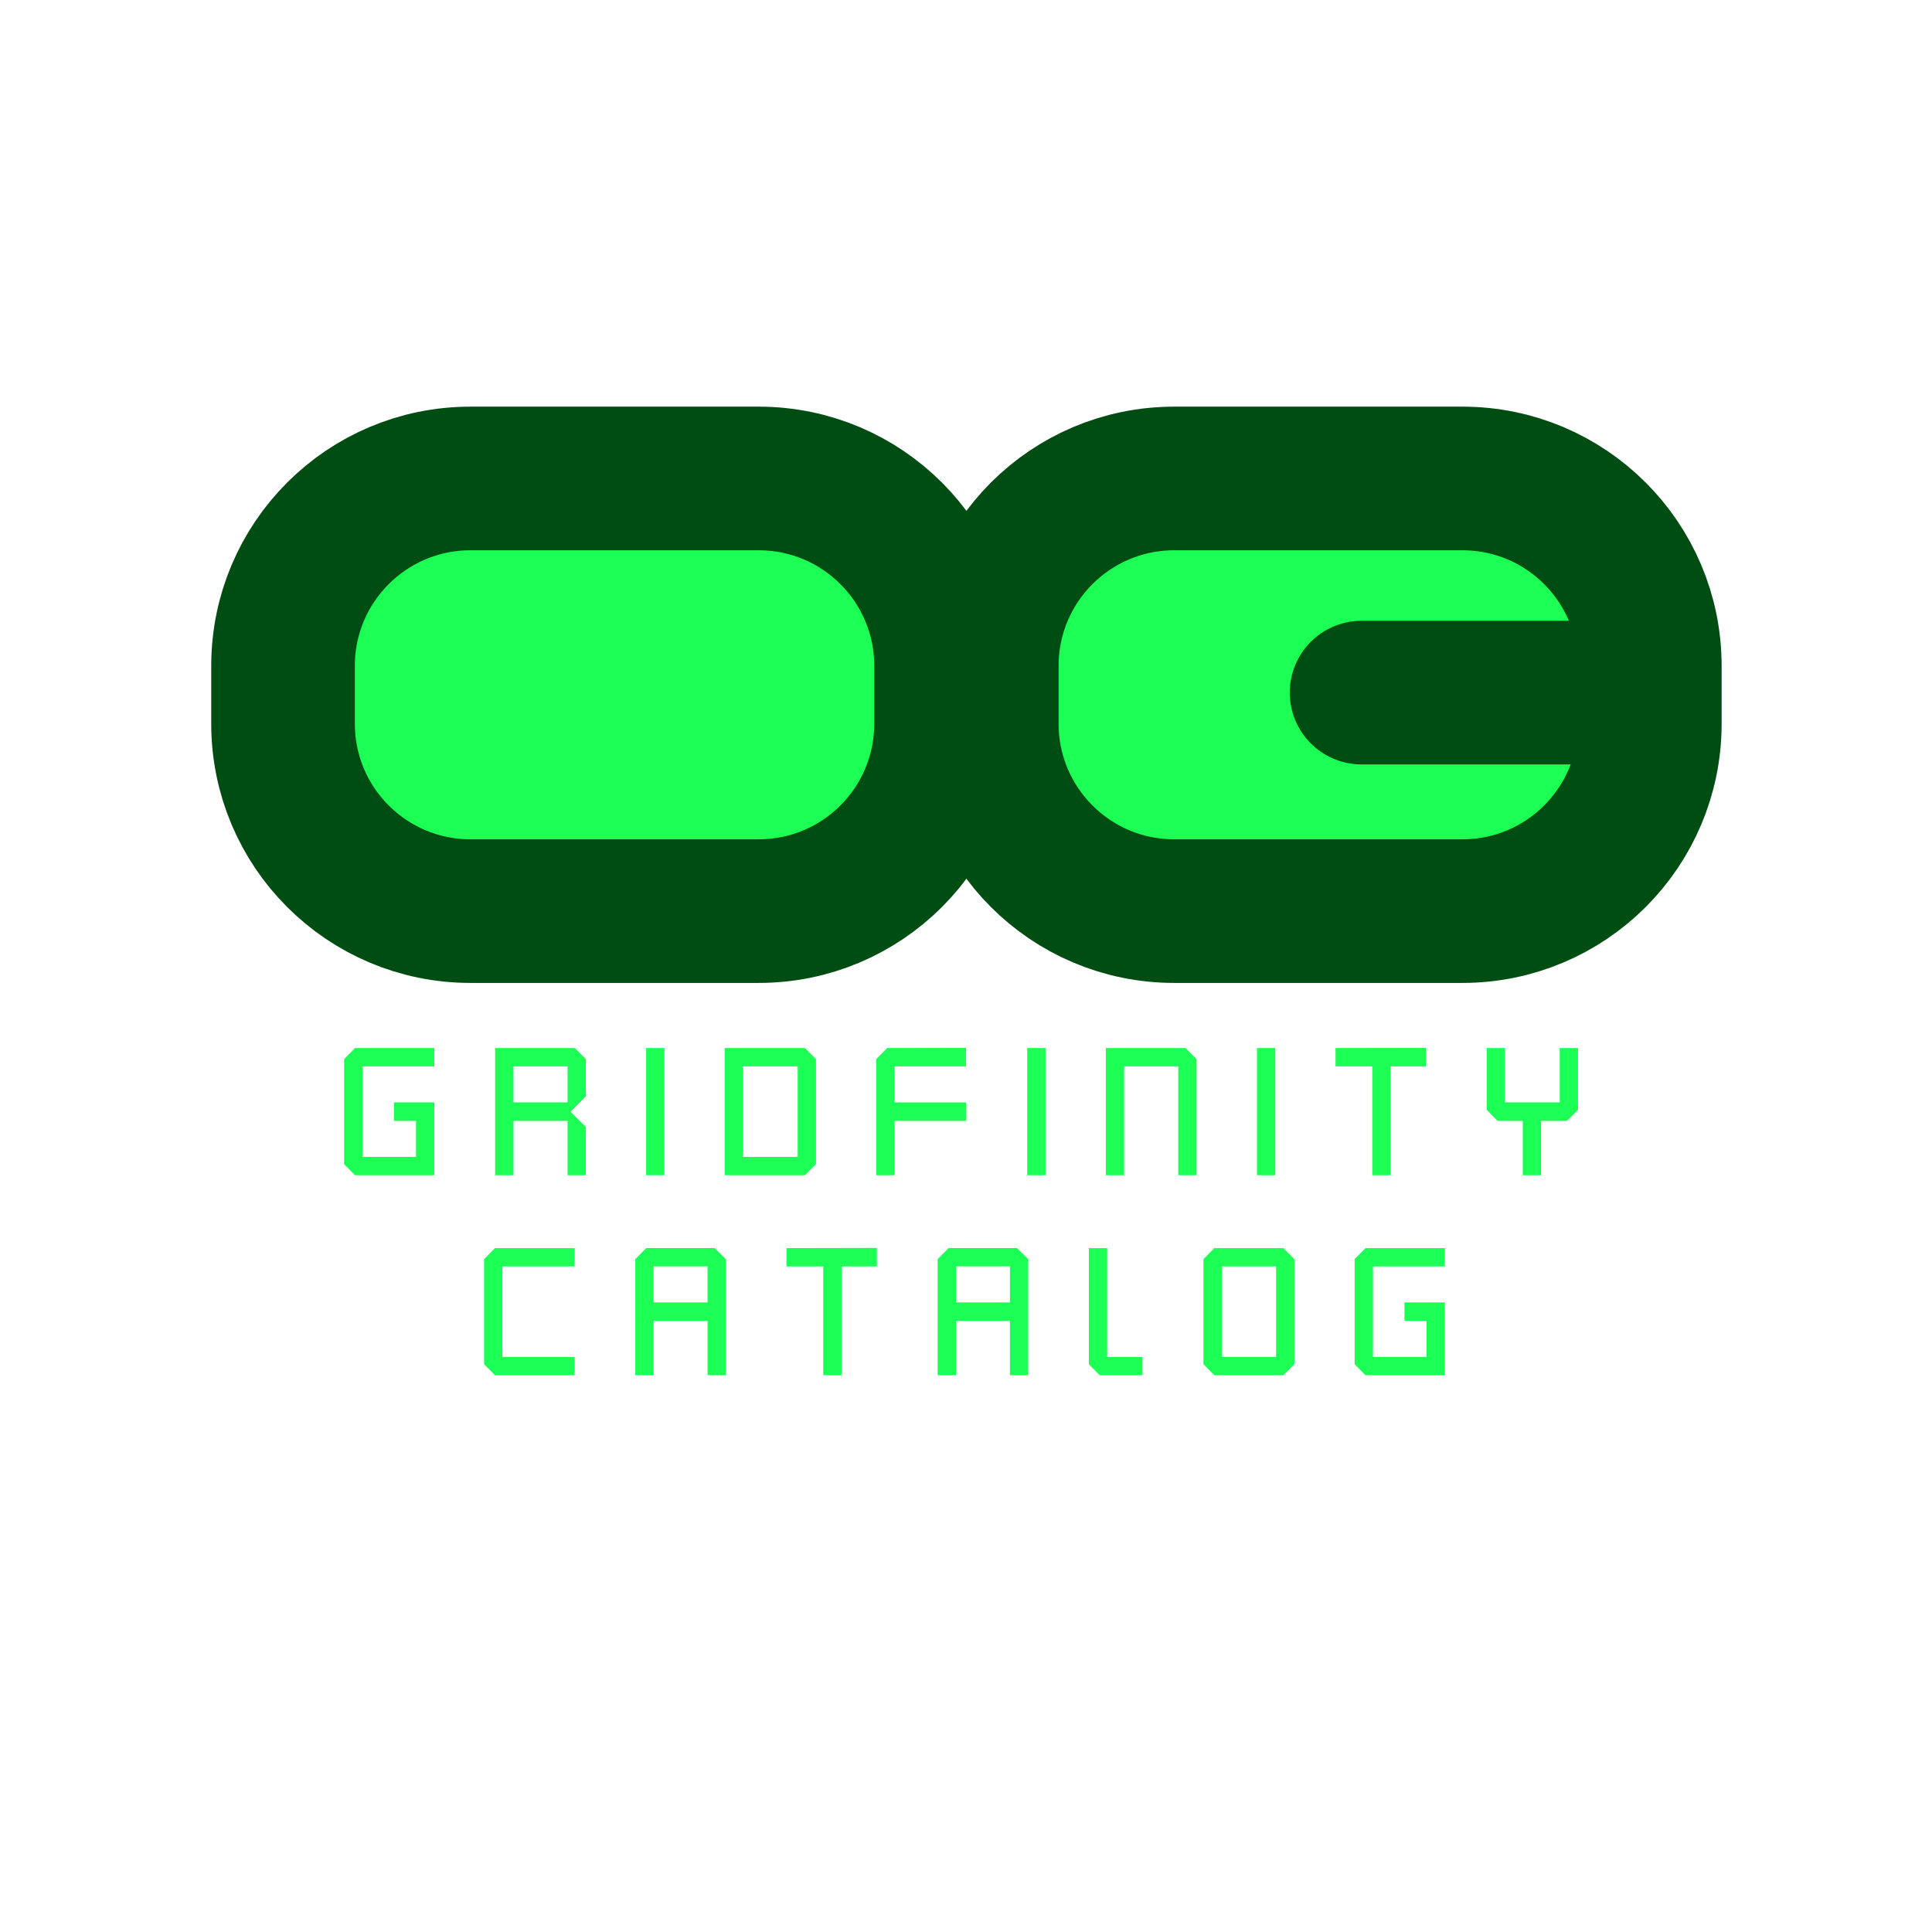
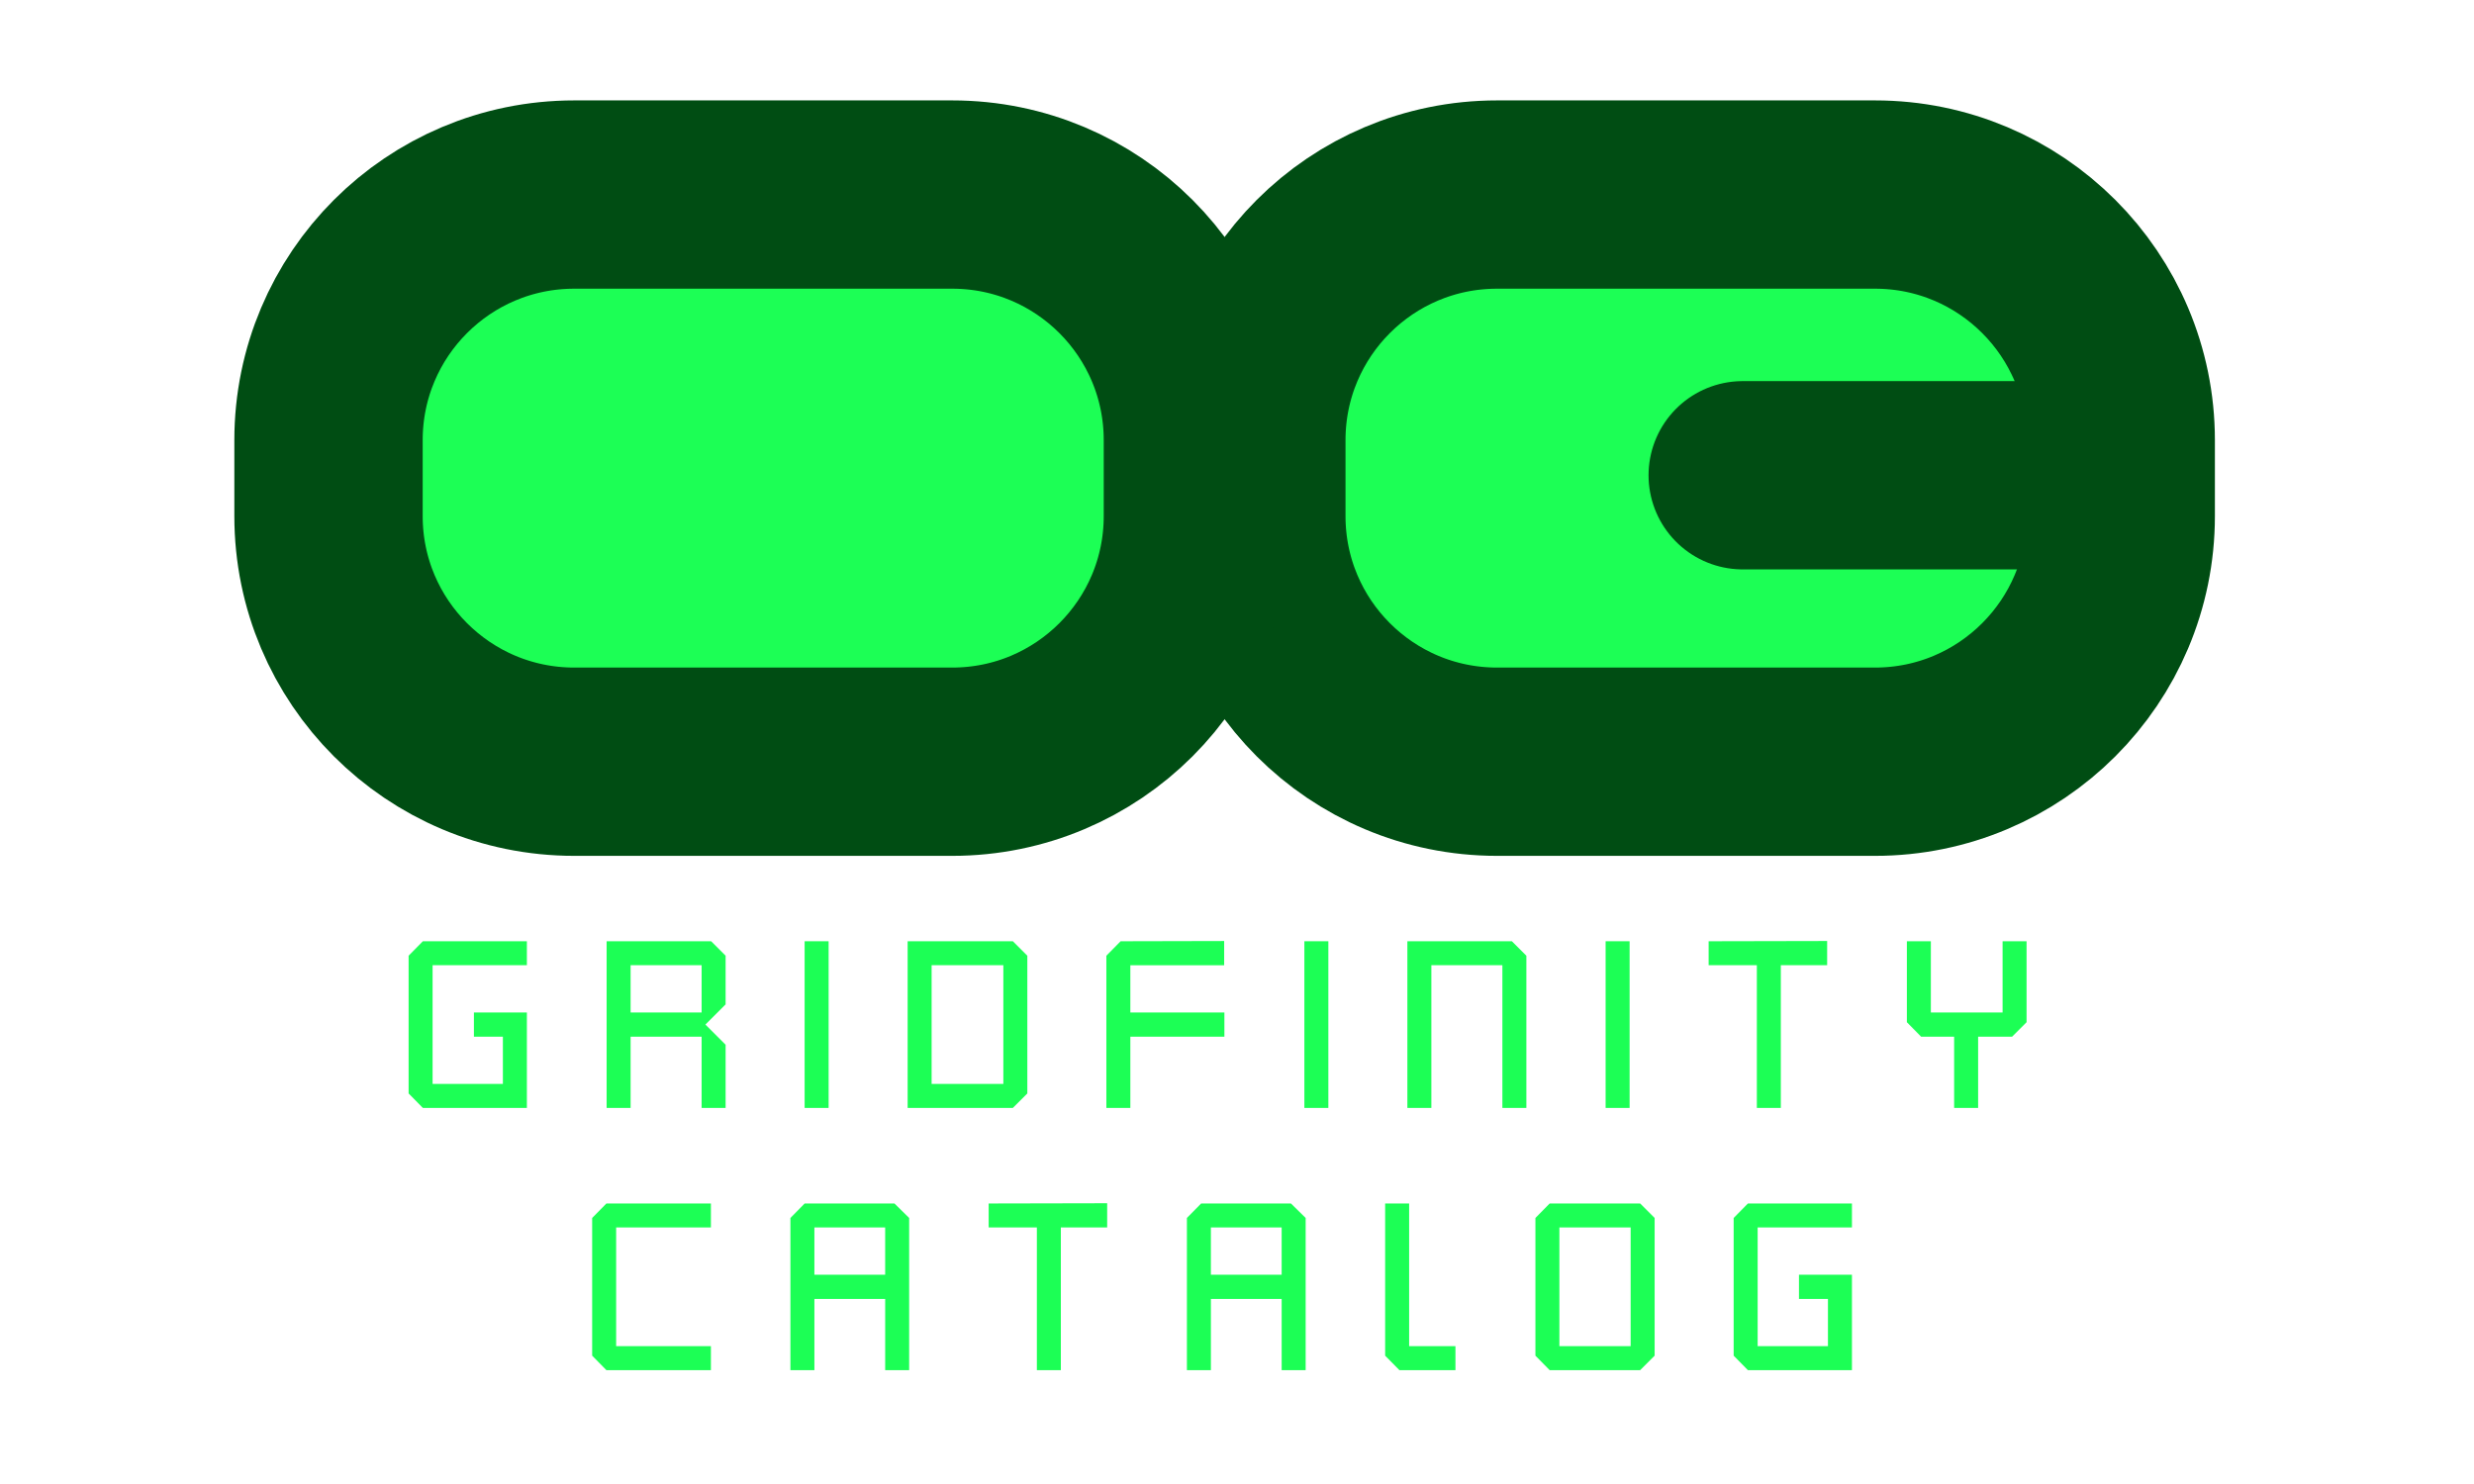
- <svg xmlns="http://www.w3.org/2000/svg" width="1024" height="1024" viewBox="0 0 270.933 270.933" version="1.1" id="svg275">
+ <svg xmlns="http://www.w3.org/2000/svg" width="1000" height="600" viewBox="0 0 264.583 158.75" version="1.1" id="svg275">
  <defs id="defs272" />
  <g id="layer1">
-     <rect style="fill:#1cff55;fill-opacity:1;stroke:#004d13;stroke-width:20.142;stroke-linecap:butt;stroke-linejoin:round;stroke-dasharray:none;stroke-opacity:1;paint-order:normal" id="rect3586" width="60.671" height="92.977" x="-127.769" y="138.383" ry="26.275" transform="rotate(-90)" />
-     <rect style="fill:#1cff55;fill-opacity:1;stroke:#004d13;stroke-width:20.142;stroke-linecap:butt;stroke-linejoin:round;stroke-dasharray:none;stroke-opacity:1;paint-order:normal" id="rect3528" width="60.671" height="92.977" x="-127.769" y="39.692" ry="26.275" transform="rotate(-90)" />
-     <path style="fill:#007012;fill-opacity:1;stroke:#004d13;stroke-width:20.142;stroke-linecap:round;stroke-linejoin:round;stroke-dasharray:none;stroke-opacity:1;paint-order:normal" d="m 190.935,97.126 h 29.726" id="path3532" />
-     <g aria-label="gridfinity" id="text525" style="font-size:25.4px;font-family:'Karnivore Lite';-inkscape-font-specification:'Karnivore Lite';letter-spacing:5.911px;fill:#1cff55;stroke-width:0.2;stroke-linecap:round;stroke-linejoin:round">
+     <rect style="fill:#1cff55;fill-opacity:1;stroke:#004d13;stroke-width:20.142;stroke-linecap:butt;stroke-linejoin:round;stroke-dasharray:none;stroke-opacity:1;paint-order:normal" id="rect3586" width="60.671" height="92.977" x="-81.483" y="133.825" ry="26.275" transform="rotate(-90)" />
+     <rect style="fill:#1cff55;fill-opacity:1;stroke:#004d13;stroke-width:20.142;stroke-linecap:butt;stroke-linejoin:round;stroke-dasharray:none;stroke-opacity:1;paint-order:normal" id="rect3528" width="60.671" height="92.977" x="-81.483" y="35.133" ry="26.275" transform="rotate(-90)" />
+     <path style="fill:#007012;fill-opacity:1;stroke:#004d13;stroke-width:20.142;stroke-linecap:round;stroke-linejoin:round;stroke-dasharray:none;stroke-opacity:1;paint-order:normal" d="m 186.376,50.84 h 29.726" id="path3532" />
+     <g aria-label="gridfinity" id="text525" style="font-size:25.4px;font-family:'Karnivore Lite';-inkscape-font-specification:'Karnivore Lite';letter-spacing:5.911px;fill:#1cff55;stroke-width:0.2;stroke-linecap:round;stroke-linejoin:round" transform="translate(-4.558441,-46.28572)">
      <path d="m 60.906,154.594 v 10.211 h -11.125 l -1.524,-1.549 v -14.732 l 1.524,-1.549 h 11.125 v 2.565 h -10.084 v 12.7 h 7.518 v -5.055 h -3.099 v -2.591 z" id="path294" />
      <path d="m 71.999,154.594 h 7.595 v -5.055 h -7.595 z m 10.16,3.454 v 6.756 h -2.565 v -7.62 h -7.595 v 7.62 h -2.565 v -17.831 h 11.176 l 1.549,1.549 v 5.207 l -2.159,2.159 z" id="path296" />
      <path d="m 93.175,146.974 v 17.831 h -2.565 v -17.831 z" id="path298" />
      <path d="m 104.191,162.24 h 7.671 v -12.7 h -7.671 z m 10.236,-13.716 v 14.732 l -1.549,1.549 h -11.252 v -17.831 h 11.252 z" id="path300" />
      <path d="m 135.502,157.185 h -10.058 v 7.62 h -2.565 v -16.281 l 1.524,-1.549 11.074,-0.025 v 2.591 h -10.033 v 5.055 h 10.058 z" id="path302" />
      <path d="m 146.62,146.974 v 17.831 h -2.565 v -17.831 z" id="path304" />
      <path d="m 167.796,148.524 v 16.281 h -2.565 v -15.265 h -7.595 v 15.265 h -2.565 v -17.831 h 11.176 z" id="path306" />
      <path d="m 178.837,146.974 v 17.831 h -2.565 v -17.831 z" id="path308" />
      <path d="m 199.963,146.949 v 2.591 h -4.953 v 15.265 h -2.565 v -15.265 h -5.156 v -2.565 z" id="path310" />
      <path d="m 221.291,146.974 v 8.661 l -1.549,1.549 h -3.632 v 7.62 h -2.565 v -7.62 h -3.531 l -1.524,-1.549 v -8.661 h 2.565 v 7.62 h 7.671 v -7.62 z" id="path312" />
    </g>
-     <g aria-label="catalog" id="text951" style="font-size:25.4px;font-family:'Karnivore Lite';-inkscape-font-specification:'Karnivore Lite';letter-spacing:5.911px;fill:#1cff55;stroke-width:0.2;stroke-linecap:round;stroke-linejoin:round">
+     <g aria-label="catalog" id="text951" style="font-size:25.4px;font-family:'Karnivore Lite';-inkscape-font-specification:'Karnivore Lite';letter-spacing:5.911px;fill:#1cff55;stroke-width:0.2;stroke-linecap:round;stroke-linejoin:round" transform="translate(-4.558441,-46.28572)">
      <path d="m 80.587,190.292 v 2.565 h -11.176 l -1.524,-1.549 v -14.732 l 1.524,-1.549 h 11.176 v 2.565 h -10.135 v 12.7 z" id="path417" />
      <path d="m 91.654,182.646 h 7.569 v -5.055 h -7.569 z m 10.135,-6.071 v 16.281 h -2.565 v -7.62 h -7.569 v 7.62 h -2.565 v -16.281 l 1.524,-1.549 h 9.601 z" id="path419" />
      <path d="m 122.965,175.001 v 2.591 h -4.953 v 15.265 h -2.565 v -15.265 h -5.156 v -2.565 z" id="path421" />
      <path d="m 134.057,182.646 h 7.569 v -5.055 h -7.569 z m 10.135,-6.071 v 16.281 h -2.565 v -7.62 h -7.569 v 7.62 h -2.565 v -16.281 l 1.524,-1.549 h 9.601 z" id="path423" />
      <path d="m 160.212,190.292 v 2.565 h -5.994 l -1.524,-1.549 v -16.281 h 2.565 v 15.265 z" id="path425" />
      <path d="m 171.329,190.292 h 7.62 v -12.7 h -7.62 z m 10.185,-13.716 v 14.732 l -1.549,1.549 h -9.677 l -1.524,-1.549 v -14.732 l 1.524,-1.549 h 9.677 z" id="path427" />
      <path d="m 202.615,182.646 v 10.211 h -11.125 l -1.524,-1.549 v -14.732 l 1.524,-1.549 h 11.125 v 2.565 h -10.084 v 12.7 h 7.518 v -5.055 h -3.099 v -2.591 z" id="path429" />
    </g>
  </g>
</svg>
